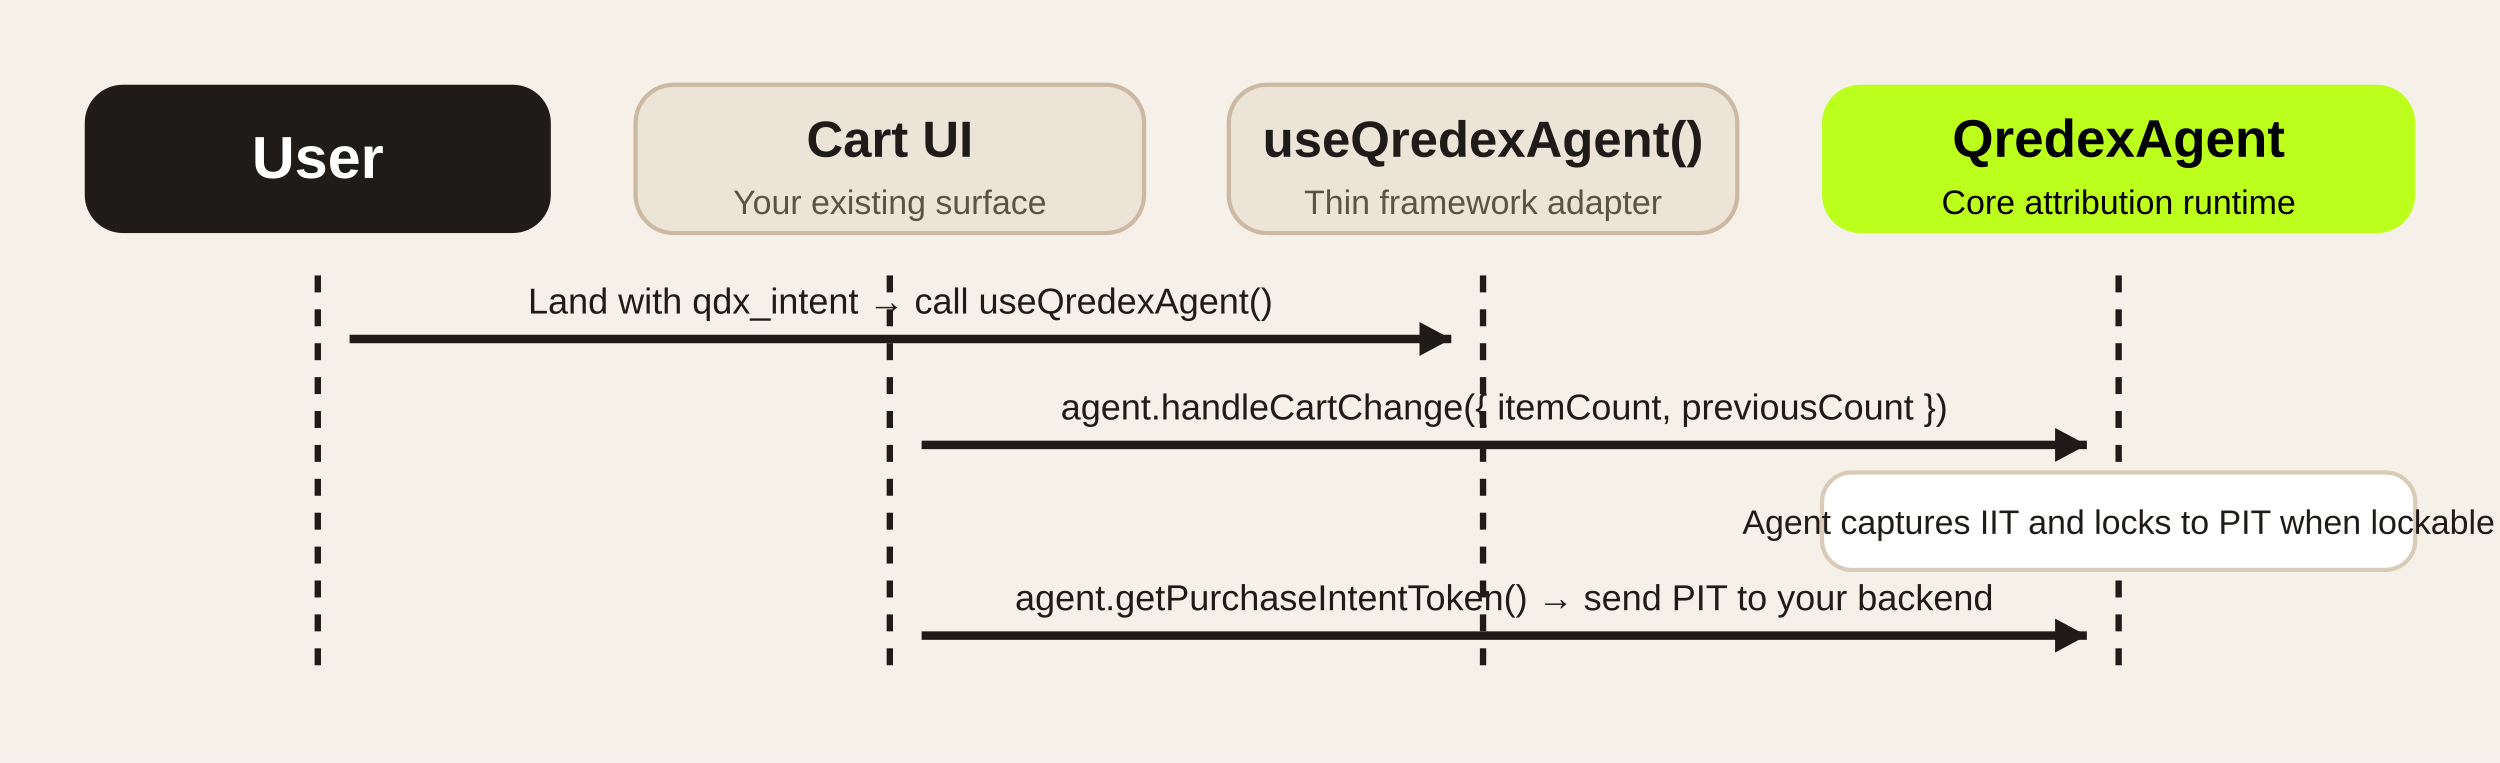
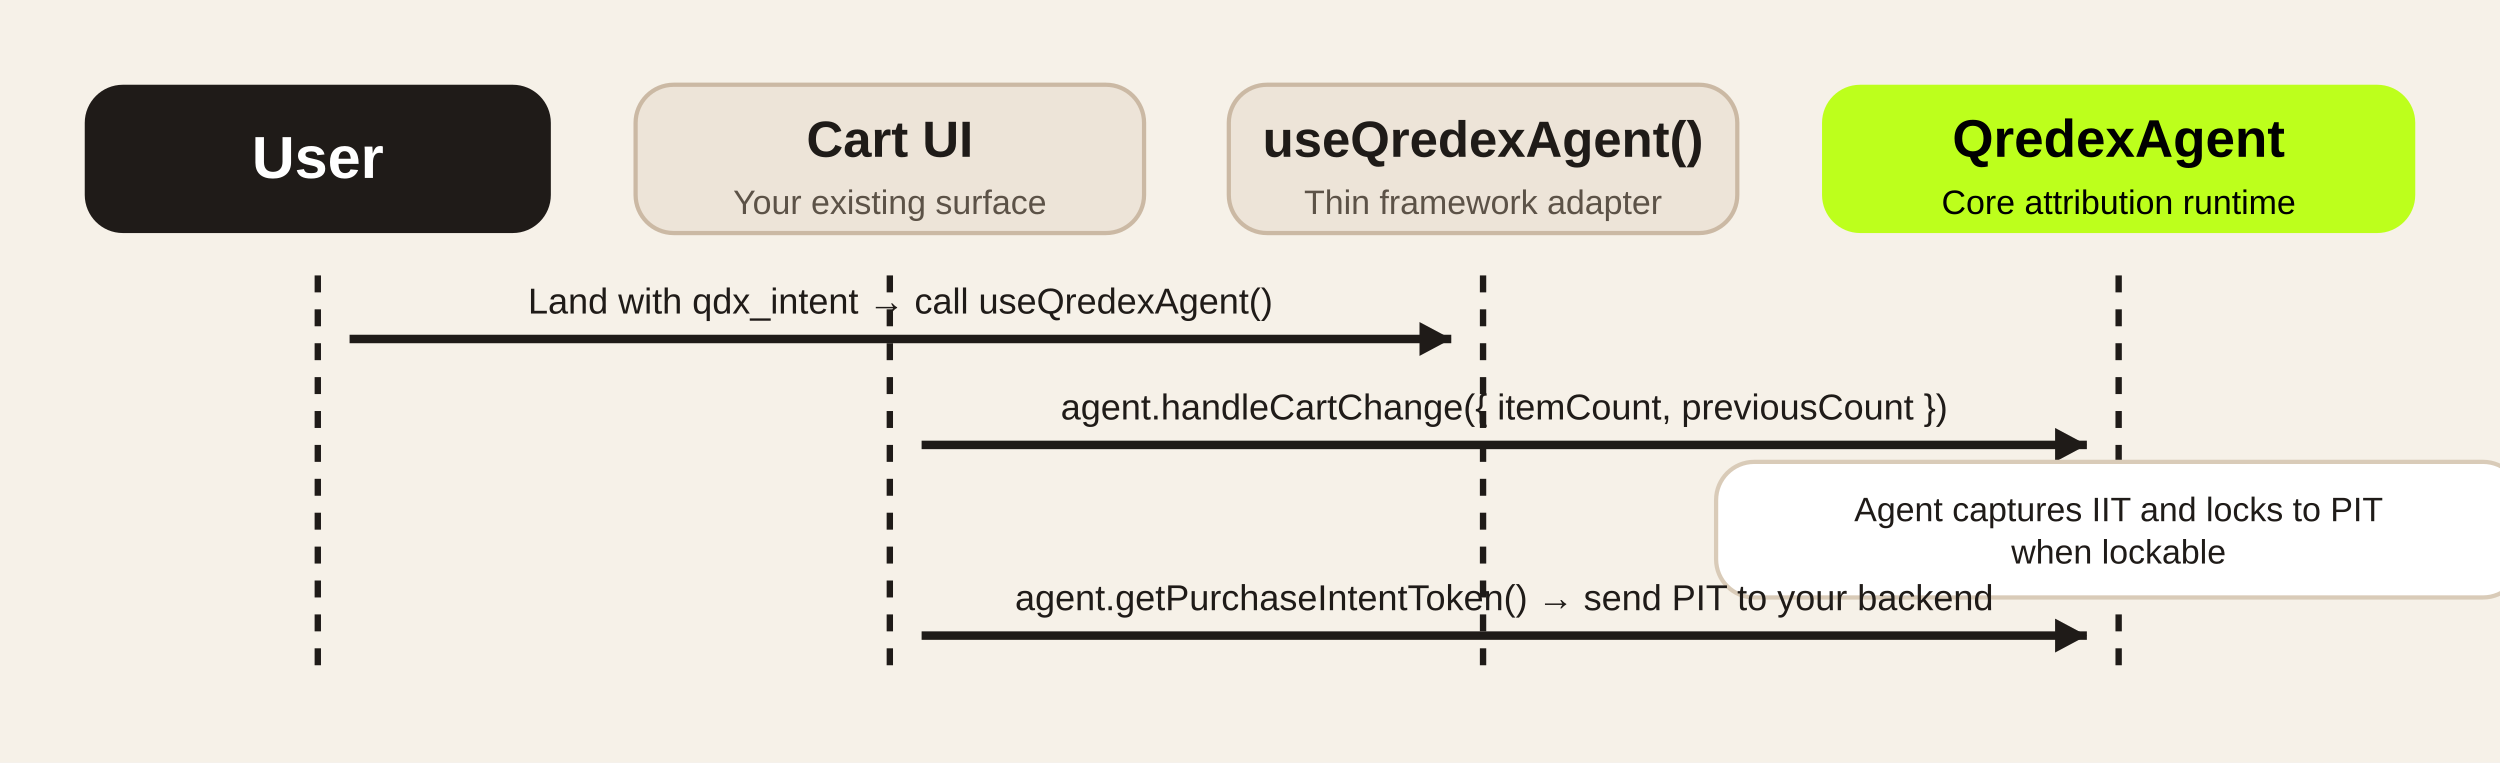
<svg xmlns="http://www.w3.org/2000/svg" width="1180" height="360" viewBox="0 0 1180 360" role="img" aria-labelledby="title desc">
  <rect width="1180" height="360" fill="#f6f1e8" />
  <rect x="40" y="40" width="220" height="70" rx="18" fill="#1f1b18" />
  <rect x="300" y="40" width="240" height="70" rx="18" fill="#ede4d8" stroke="#cbb9a4" stroke-width="2" />
  <rect x="580" y="40" width="240" height="70" rx="18" fill="#ede4d8" stroke="#cbb9a4" stroke-width="2" />
  <rect x="860" y="40" width="280" height="70" rx="18" fill="#BDFF1C" />
  <text x="150" y="84" font-family="Arial, sans-serif" font-size="28" font-weight="700" text-anchor="middle" fill="#fff">User</text>
  <text x="420" y="74" font-family="Arial, sans-serif" font-size="24" font-weight="700" text-anchor="middle" fill="#1f1b18">Cart UI</text>
  <text x="420" y="101" font-family="Arial, sans-serif" font-size="16" text-anchor="middle" fill="#5c5247">Your existing surface</text>
  <text x="700" y="74" font-family="Arial, sans-serif" font-size="24" font-weight="700" text-anchor="middle" fill="#1f1b18">useQredexAgent()</text>
  <text x="700" y="101" font-family="Arial, sans-serif" font-size="16" text-anchor="middle" fill="#5c5247">Thin framework adapter</text>
  <text x="1000" y="74" font-family="Arial, sans-serif" font-size="25" font-weight="700" text-anchor="middle" fill="#000">QredexAgent</text>
  <text x="1000" y="101" font-family="Arial, sans-serif" font-size="16" text-anchor="middle" fill="#000">Core attribution runtime</text>
  <path d="M150 130 L150 320" stroke="#1f1b18" stroke-width="3" stroke-dasharray="8 8" />
  <path d="M420 130 L420 320" stroke="#1f1b18" stroke-width="3" stroke-dasharray="8 8" />
  <path d="M700 130 L700 320" stroke="#1f1b18" stroke-width="3" stroke-dasharray="8 8" />
  <path d="M1000 130 L1000 320" stroke="#1f1b18" stroke-width="3" stroke-dasharray="8 8" />
  <path d="M165 160 H685" stroke="#1f1b18" stroke-width="4" fill="none" />
  <polygon points="685,160 670,152 670,168" fill="#1f1b18" />
  <text x="425" y="148" font-family="Arial, sans-serif" font-size="17" text-anchor="middle" fill="#1f1b18">Land with qdx_intent → call useQredexAgent()</text>
  <path d="M435 210 H985" stroke="#1f1b18" stroke-width="4" fill="none" />
  <polygon points="985,210 970,202 970,218" fill="#1f1b18" />
  <text x="710" y="198" font-family="Arial, sans-serif" font-size="17" text-anchor="middle" fill="#1f1b18">agent.handleCartChange({ itemCount, previousCount })</text>
-   <rect x="860" y="223" width="280" height="46" rx="14" fill="#fff" stroke="#d9cbb8" stroke-width="2" />
-   <text x="1000" y="252" font-family="Arial, sans-serif" font-size="16" text-anchor="middle" fill="#1f1b18">Agent captures IIT and locks to PIT when lockable</text>
+   <rect x="810" y="218" width="380" height="64" rx="18" fill="#fff" stroke="#d9cbb8" stroke-width="2" />
+   <text x="1000" y="246" font-family="Arial, sans-serif" font-size="16" text-anchor="middle" fill="#1f1b18">Agent captures IIT and locks to PIT</text>
+   <text x="1000" y="266" font-family="Arial, sans-serif" font-size="16" text-anchor="middle" fill="#1f1b18">when lockable</text>
  <path d="M435 300 H985" stroke="#1f1b18" stroke-width="4" fill="none" />
  <polygon points="985,300 970,292 970,308" fill="#1f1b18" />
  <text x="710" y="288" font-family="Arial, sans-serif" font-size="17" text-anchor="middle" fill="#1f1b18">agent.getPurchaseIntentToken() → send PIT to your backend</text>
</svg>
